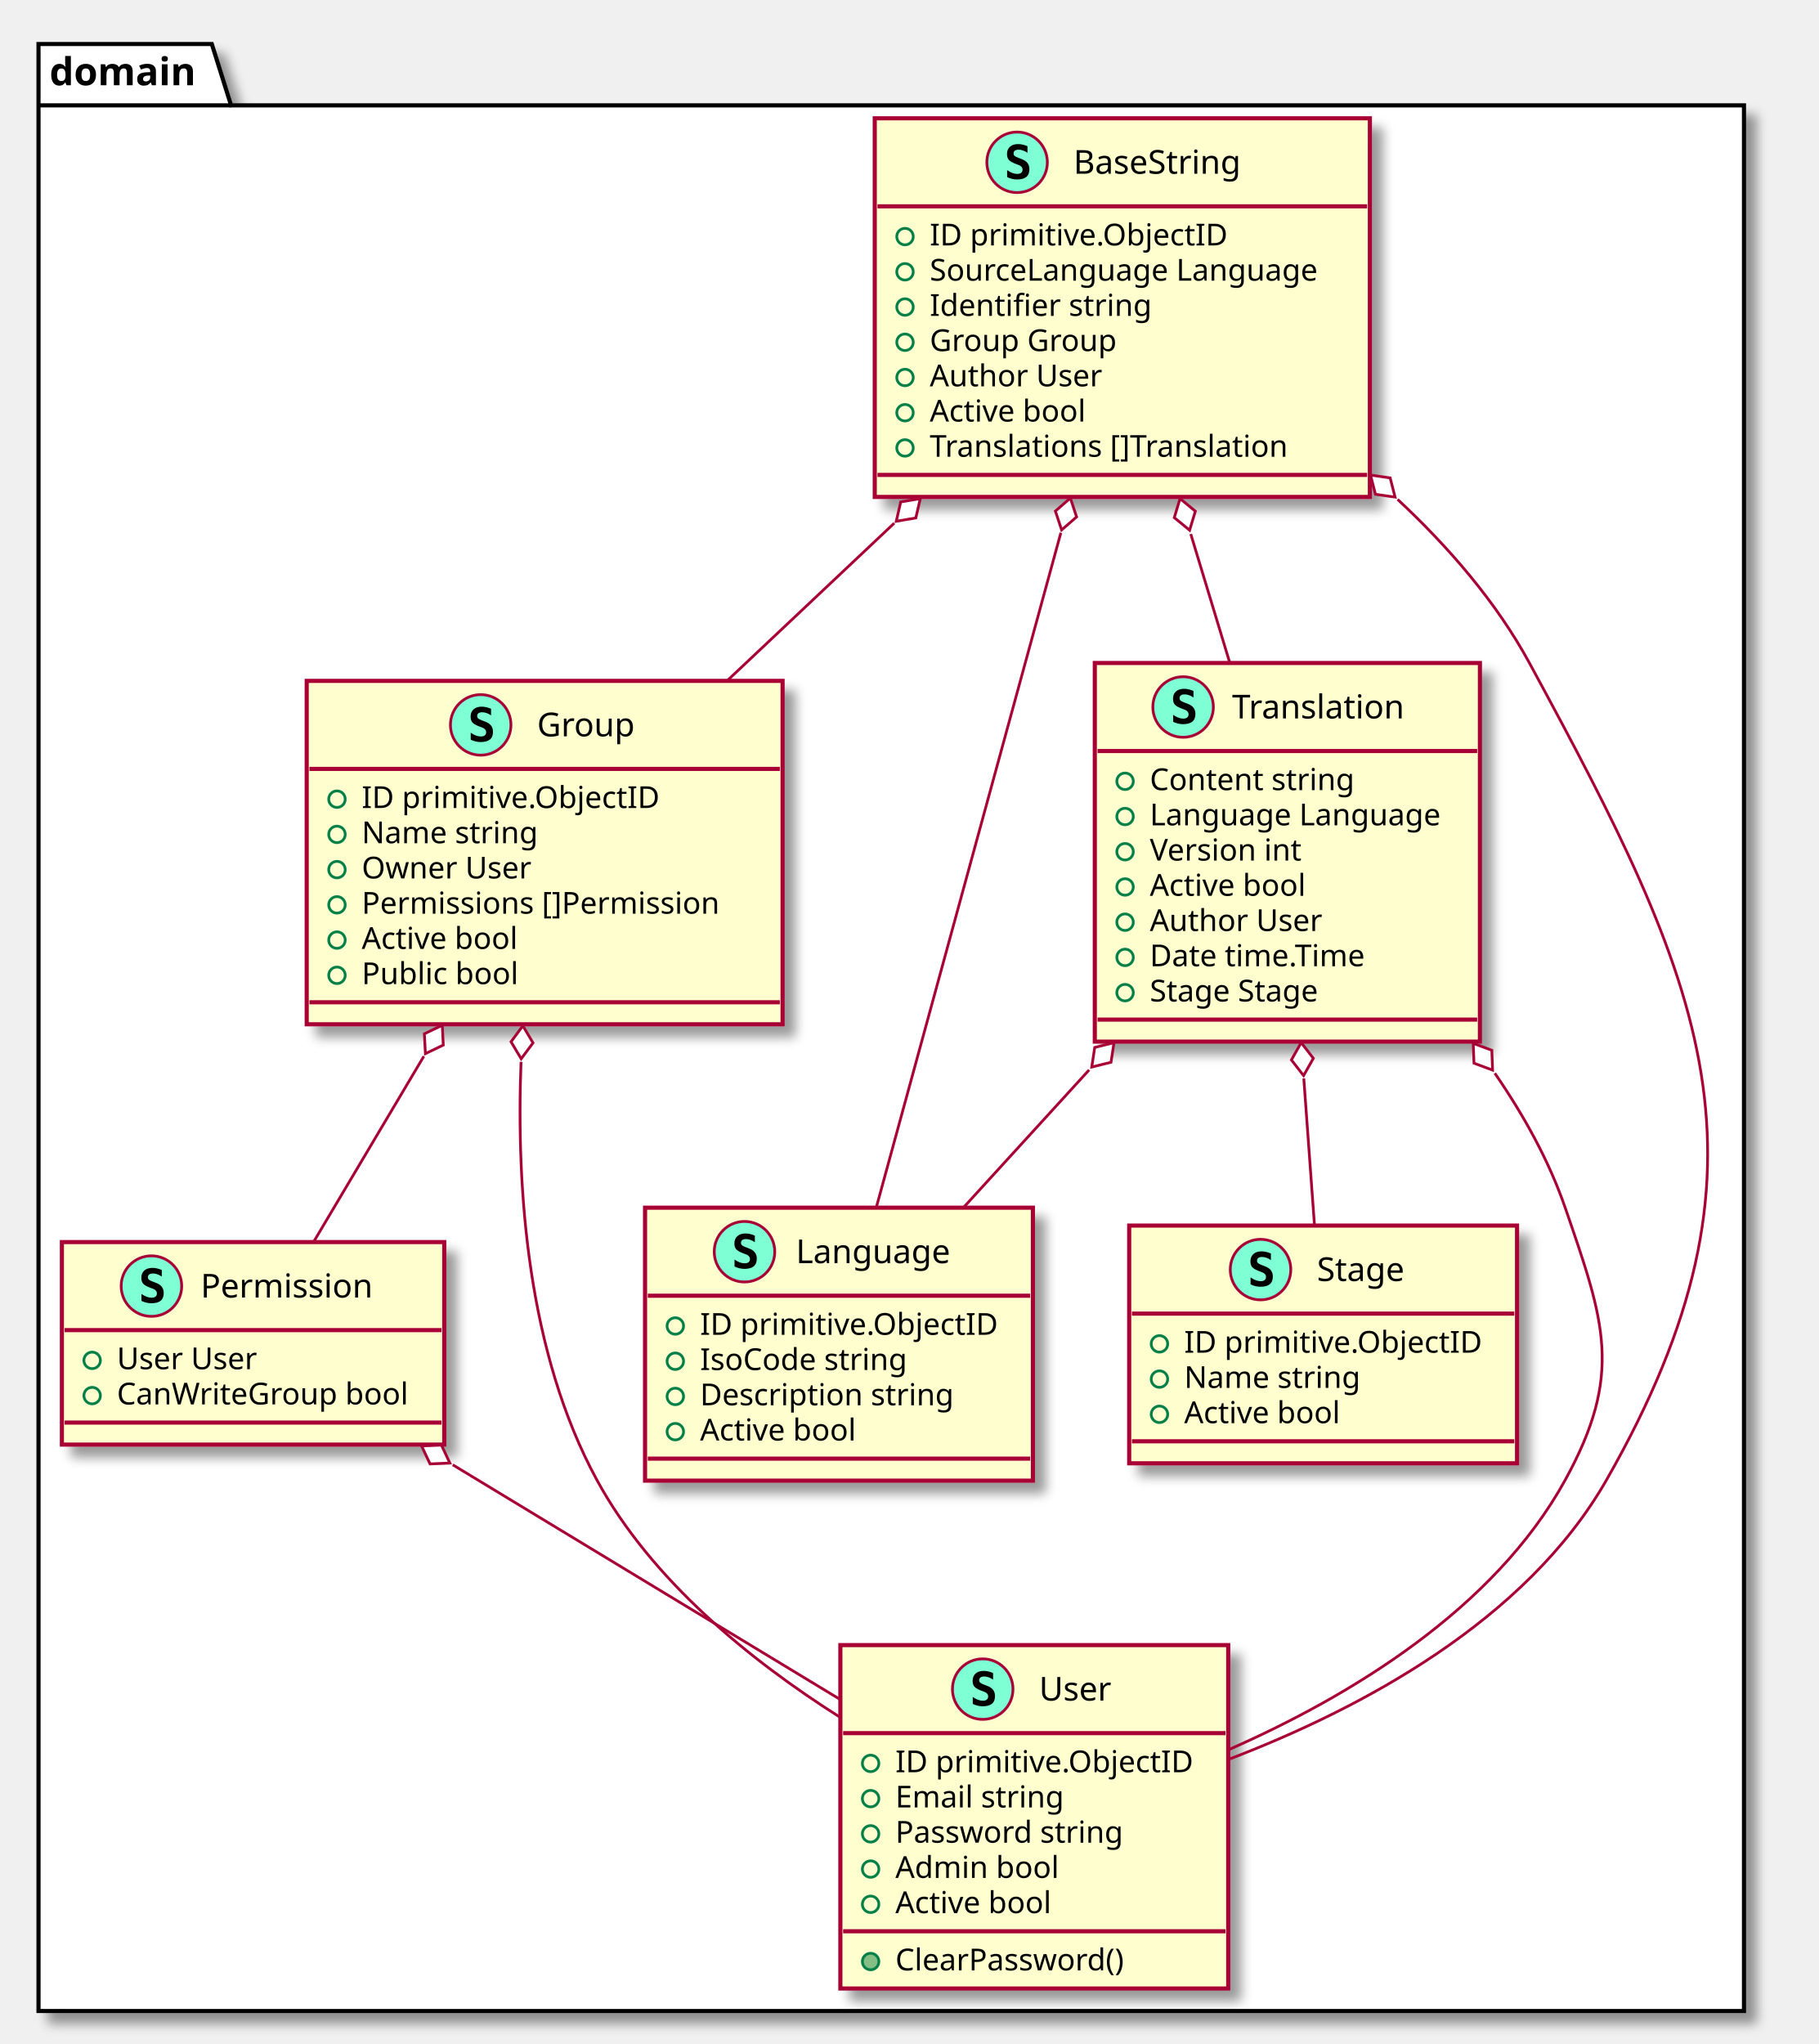
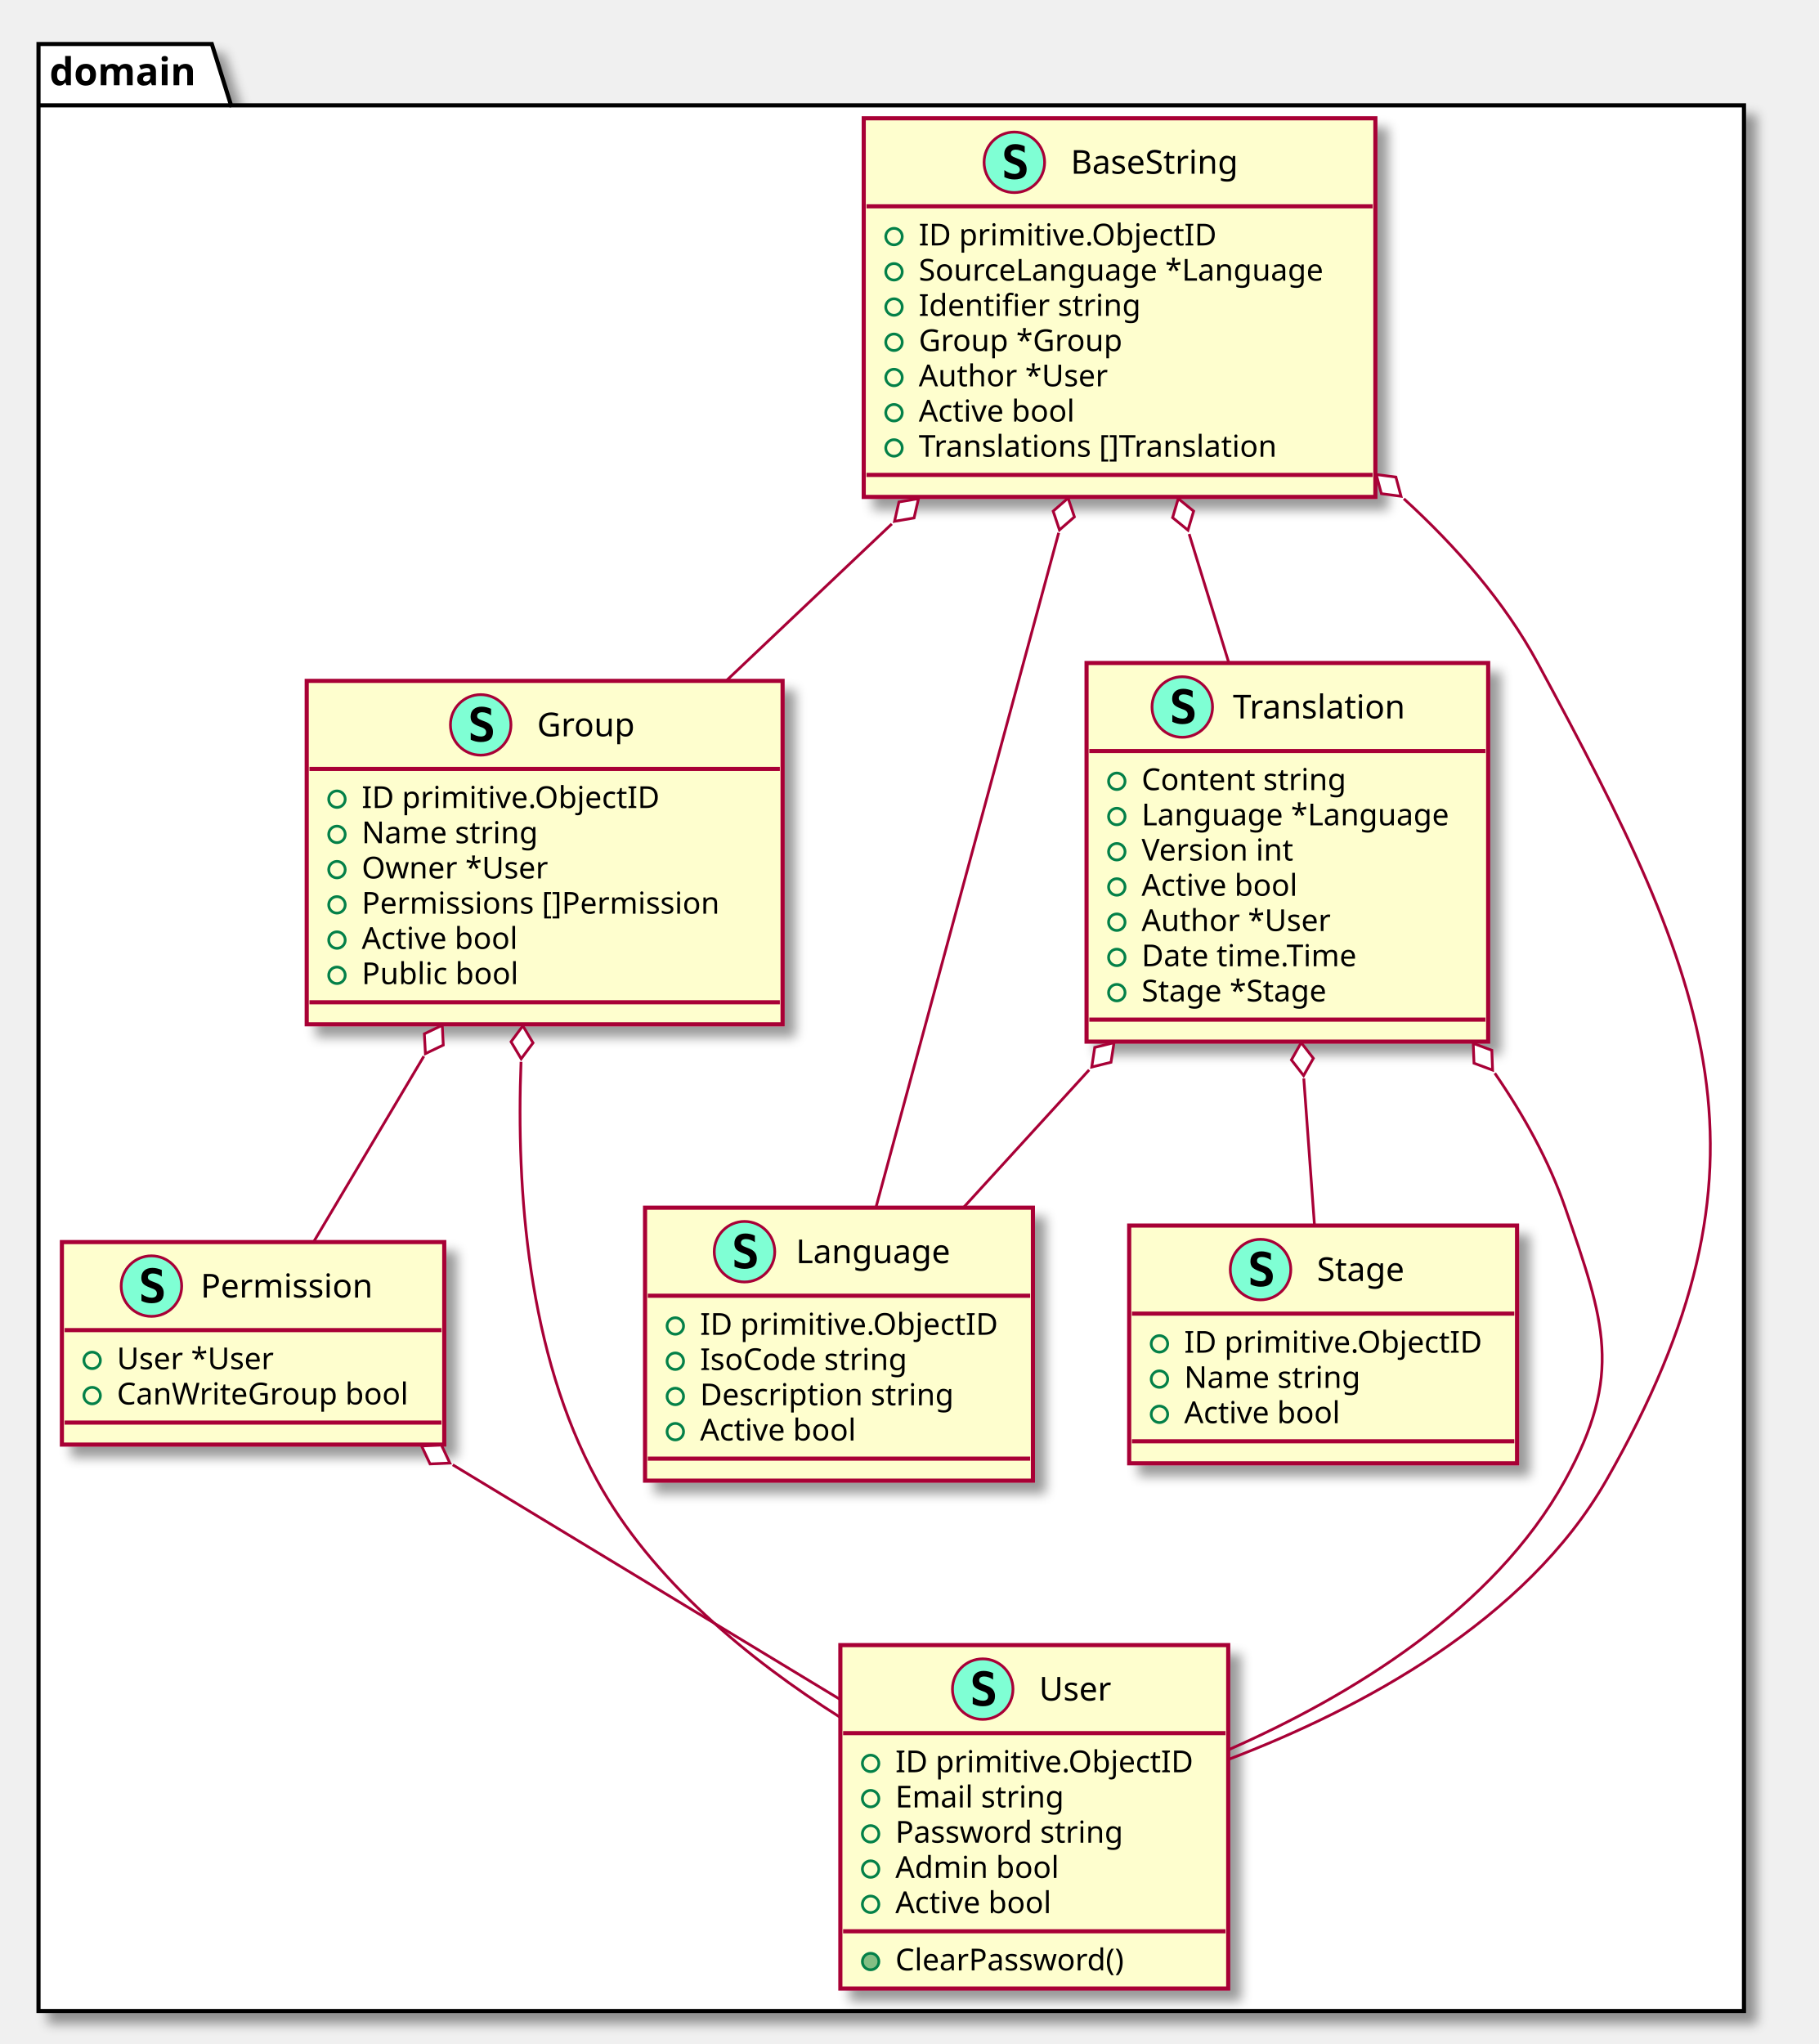
<svg xmlns="http://www.w3.org/2000/svg" contentScriptType="application/ecmascript" contentStyleType="text/css" height="743px" preserveAspectRatio="none" style="width:661px;height:743px;" version="1.1" viewBox="0 0 661 743" width="661px" zoomAndPan="magnify">
  <defs>
-     <filter height="300%" id="fw370p2dt8mfl" width="300%" x="-1" y="-1">
+     <filter height="300%" id="f1997fwvdykuhf" width="300%" x="-1" y="-1">
      <feGaussianBlur result="blurOut" stdDeviation="2.0" />
      <feColorMatrix in="blurOut" result="blurOut2" type="matrix" values="0 0 0 0 0 0 0 0 0 0 0 0 0 0 0 0 0 0 .4 0" />
      <feOffset dx="4.0" dy="4.0" in="blurOut2" result="blurOut3" />
      <feBlend in="SourceGraphic" in2="blurOut3" mode="normal" />
    </filter>
  </defs>
  <g>
-     <polygon fill="#FFFFFF" filter="url(#fw370p2dt8mfl)" points="14,16,77,16,84,38.297,634,38.297,634,731,14,731,14,16" style="stroke: #000000; stroke-width: 1.5;" />
+     <polygon fill="#FFFFFF" filter="url(#f1997fwvdykuhf)" points="14,16,77,16,84,38.297,634,38.297,634,731,14,731,14,16" style="stroke: #000000; stroke-width: 1.5;" />
    <line style="stroke: #000000; stroke-width: 1.5;" x1="14" x2="84" y1="38.297" y2="38.297" />
    <text fill="#000000" font-family="sans-serif" font-size="14" font-weight="bold" lengthAdjust="spacingAndGlyphs" textLength="57" x="18" y="30.995">domain</text>
-     <rect fill="#FEFECE" filter="url(#fw370p2dt8mfl)" height="137.633" id="domain.BaseString" style="stroke: #A80036; stroke-width: 1.5;" width="180" x="318" y="43" />
-     <ellipse cx="369.75" cy="59" fill="#7FFFD4" rx="11" ry="11" style="stroke: #A80036; stroke-width: 1.0;" />
-     <path d="M369.234,59.562 Q367.375,58.859 366.719,58.094 Q366.078,57.312 366.078,56 Q366.078,54.312 367.156,53.344 Q368.234,52.375 370.109,52.375 Q370.969,52.375 371.812,52.578 Q372.672,52.766 373.516,53.156 L373.516,55.547 Q372.734,54.984 371.906,54.703 Q371.094,54.406 370.297,54.406 Q369.422,54.406 368.938,54.766 Q368.469,55.125 368.469,55.781 Q368.469,56.297 368.812,56.641 Q369.156,56.969 370.25,57.375 L371.312,57.781 Q372.797,58.328 373.5,59.234 Q374.219,60.141 374.219,61.516 Q374.219,63.391 373.109,64.312 Q372,65.234 369.75,65.234 Q368.828,65.234 367.906,65.016 Q366.984,64.797 366.125,64.375 L366.125,61.844 Q367.094,62.531 368.016,62.875 Q368.938,63.219 369.828,63.219 Q370.734,63.219 371.234,62.812 Q371.734,62.391 371.734,61.656 Q371.734,61.094 371.391,60.688 Q371.062,60.266 370.438,60.016 L369.234,59.562 Z " />
-     <text fill="#000000" font-family="sans-serif" font-size="12" lengthAdjust="spacingAndGlyphs" textLength="68" x="390.25" y="63.154">BaseString</text>
-     <line style="stroke: #A80036; stroke-width: 1.5;" x1="319" x2="497" y1="75" y2="75" />
-     <ellipse cx="329" cy="86" fill="none" rx="3" ry="3" style="stroke: #038048; stroke-width: 1.0;" />
-     <text fill="#000000" font-family="sans-serif" font-size="11" lengthAdjust="spacingAndGlyphs" textLength="115" x="338" y="89.21">ID primitive.ObjectID</text>
-     <ellipse cx="329" cy="98.805" fill="none" rx="3" ry="3" style="stroke: #038048; stroke-width: 1.0;" />
-     <text fill="#000000" font-family="sans-serif" font-size="11" lengthAdjust="spacingAndGlyphs" textLength="154" x="338" y="102.015">SourceLanguage Language</text>
-     <ellipse cx="329" cy="111.609" fill="none" rx="3" ry="3" style="stroke: #038048; stroke-width: 1.0;" />
-     <text fill="#000000" font-family="sans-serif" font-size="11" lengthAdjust="spacingAndGlyphs" textLength="87" x="338" y="114.82">Identifier string</text>
-     <ellipse cx="329" cy="124.414" fill="none" rx="3" ry="3" style="stroke: #038048; stroke-width: 1.0;" />
-     <text fill="#000000" font-family="sans-serif" font-size="11" lengthAdjust="spacingAndGlyphs" textLength="74" x="338" y="127.624">Group Group</text>
-     <ellipse cx="329" cy="137.219" fill="none" rx="3" ry="3" style="stroke: #038048; stroke-width: 1.0;" />
-     <text fill="#000000" font-family="sans-serif" font-size="11" lengthAdjust="spacingAndGlyphs" textLength="68" x="338" y="140.429">Author User</text>
-     <ellipse cx="329" cy="150.023" fill="none" rx="3" ry="3" style="stroke: #038048; stroke-width: 1.0;" />
-     <text fill="#000000" font-family="sans-serif" font-size="11" lengthAdjust="spacingAndGlyphs" textLength="61" x="338" y="153.234">Active bool</text>
-     <ellipse cx="329" cy="162.828" fill="none" rx="3" ry="3" style="stroke: #038048; stroke-width: 1.0;" />
-     <text fill="#000000" font-family="sans-serif" font-size="11" lengthAdjust="spacingAndGlyphs" textLength="147" x="338" y="166.039">Translations []Translation</text>
-     <line style="stroke: #A80036; stroke-width: 1.5;" x1="319" x2="497" y1="172.633" y2="172.633" />
-     <rect fill="#FEFECE" filter="url(#fw370p2dt8mfl)" height="124.828" id="domain.Group" style="stroke: #A80036; stroke-width: 1.5;" width="173" x="111.5" y="247.5" />
+     <rect fill="#FEFECE" filter="url(#f1997fwvdykuhf)" height="137.633" id="domain.BaseString" style="stroke: #A80036; stroke-width: 1.5;" width="186" x="314" y="43" />
+     <ellipse cx="368.75" cy="59" fill="#7FFFD4" rx="11" ry="11" style="stroke: #A80036; stroke-width: 1.0;" />
+     <path d="M368.234,59.562 Q366.375,58.859 365.719,58.094 Q365.078,57.312 365.078,56 Q365.078,54.312 366.156,53.344 Q367.234,52.375 369.109,52.375 Q369.969,52.375 370.812,52.578 Q371.672,52.766 372.516,53.156 L372.516,55.547 Q371.734,54.984 370.906,54.703 Q370.094,54.406 369.297,54.406 Q368.422,54.406 367.938,54.766 Q367.469,55.125 367.469,55.781 Q367.469,56.297 367.812,56.641 Q368.156,56.969 369.25,57.375 L370.312,57.781 Q371.797,58.328 372.5,59.234 Q373.219,60.141 373.219,61.516 Q373.219,63.391 372.109,64.312 Q371,65.234 368.75,65.234 Q367.828,65.234 366.906,65.016 Q365.984,64.797 365.125,64.375 L365.125,61.844 Q366.094,62.531 367.016,62.875 Q367.938,63.219 368.828,63.219 Q369.734,63.219 370.234,62.812 Q370.734,62.391 370.734,61.656 Q370.734,61.094 370.391,60.688 Q370.062,60.266 369.438,60.016 L368.234,59.562 Z " />
+     <text fill="#000000" font-family="sans-serif" font-size="12" lengthAdjust="spacingAndGlyphs" textLength="68" x="389.25" y="63.154">BaseString</text>
+     <line style="stroke: #A80036; stroke-width: 1.5;" x1="315" x2="499" y1="75" y2="75" />
+     <ellipse cx="325" cy="86" fill="none" rx="3" ry="3" style="stroke: #038048; stroke-width: 1.0;" />
+     <text fill="#000000" font-family="sans-serif" font-size="11" lengthAdjust="spacingAndGlyphs" textLength="115" x="334" y="89.21">ID primitive.ObjectID</text>
+     <ellipse cx="325" cy="98.805" fill="none" rx="3" ry="3" style="stroke: #038048; stroke-width: 1.0;" />
+     <text fill="#000000" font-family="sans-serif" font-size="11" lengthAdjust="spacingAndGlyphs" textLength="160" x="334" y="102.015">SourceLanguage *Language</text>
+     <ellipse cx="325" cy="111.609" fill="none" rx="3" ry="3" style="stroke: #038048; stroke-width: 1.0;" />
+     <text fill="#000000" font-family="sans-serif" font-size="11" lengthAdjust="spacingAndGlyphs" textLength="87" x="334" y="114.82">Identifier string</text>
+     <ellipse cx="325" cy="124.414" fill="none" rx="3" ry="3" style="stroke: #038048; stroke-width: 1.0;" />
+     <text fill="#000000" font-family="sans-serif" font-size="11" lengthAdjust="spacingAndGlyphs" textLength="80" x="334" y="127.624">Group *Group</text>
+     <ellipse cx="325" cy="137.219" fill="none" rx="3" ry="3" style="stroke: #038048; stroke-width: 1.0;" />
+     <text fill="#000000" font-family="sans-serif" font-size="11" lengthAdjust="spacingAndGlyphs" textLength="74" x="334" y="140.429">Author *User</text>
+     <ellipse cx="325" cy="150.023" fill="none" rx="3" ry="3" style="stroke: #038048; stroke-width: 1.0;" />
+     <text fill="#000000" font-family="sans-serif" font-size="11" lengthAdjust="spacingAndGlyphs" textLength="61" x="334" y="153.234">Active bool</text>
+     <ellipse cx="325" cy="162.828" fill="none" rx="3" ry="3" style="stroke: #038048; stroke-width: 1.0;" />
+     <text fill="#000000" font-family="sans-serif" font-size="11" lengthAdjust="spacingAndGlyphs" textLength="147" x="334" y="166.039">Translations []Translation</text>
+     <line style="stroke: #A80036; stroke-width: 1.5;" x1="315" x2="499" y1="172.633" y2="172.633" />
+     <rect fill="#FEFECE" filter="url(#f1997fwvdykuhf)" height="124.828" id="domain.Group" style="stroke: #A80036; stroke-width: 1.5;" width="173" x="111.5" y="247.5" />
    <ellipse cx="174.75" cy="263.5" fill="#7FFFD4" rx="11" ry="11" style="stroke: #A80036; stroke-width: 1.0;" />
    <path d="M174.234,264.062 Q172.375,263.359 171.719,262.594 Q171.078,261.812 171.078,260.5 Q171.078,258.812 172.156,257.844 Q173.234,256.875 175.109,256.875 Q175.969,256.875 176.812,257.078 Q177.672,257.266 178.516,257.656 L178.516,260.047 Q177.734,259.484 176.906,259.203 Q176.094,258.906 175.297,258.906 Q174.422,258.906 173.938,259.266 Q173.469,259.625 173.469,260.281 Q173.469,260.797 173.812,261.141 Q174.156,261.469 175.25,261.875 L176.312,262.281 Q177.797,262.828 178.5,263.734 Q179.219,264.641 179.219,266.016 Q179.219,267.891 178.109,268.812 Q177,269.734 174.75,269.734 Q173.828,269.734 172.906,269.516 Q171.984,269.297 171.125,268.875 L171.125,266.344 Q172.094,267.031 173.016,267.375 Q173.938,267.719 174.828,267.719 Q175.734,267.719 176.234,267.312 Q176.734,266.891 176.734,266.156 Q176.734,265.594 176.391,265.188 Q176.062,264.766 175.438,264.516 L174.234,264.062 Z " />
    <text fill="#000000" font-family="sans-serif" font-size="12" lengthAdjust="spacingAndGlyphs" textLength="38" x="195.25" y="267.654">Group</text>
    <line style="stroke: #A80036; stroke-width: 1.5;" x1="112.5" x2="283.5" y1="279.5" y2="279.5" />
    <ellipse cx="122.5" cy="290.5" fill="none" rx="3" ry="3" style="stroke: #038048; stroke-width: 1.0;" />
    <text fill="#000000" font-family="sans-serif" font-size="11" lengthAdjust="spacingAndGlyphs" textLength="115" x="131.5" y="293.71">ID primitive.ObjectID</text>
    <ellipse cx="122.5" cy="303.305" fill="none" rx="3" ry="3" style="stroke: #038048; stroke-width: 1.0;" />
    <text fill="#000000" font-family="sans-serif" font-size="11" lengthAdjust="spacingAndGlyphs" textLength="70" x="131.5" y="306.515">Name string</text>
    <ellipse cx="122.5" cy="316.109" fill="none" rx="3" ry="3" style="stroke: #038048; stroke-width: 1.0;" />
-     <text fill="#000000" font-family="sans-serif" font-size="11" lengthAdjust="spacingAndGlyphs" textLength="68" x="131.5" y="319.32">Owner User</text>
+     <text fill="#000000" font-family="sans-serif" font-size="11" lengthAdjust="spacingAndGlyphs" textLength="74" x="131.5" y="319.32">Owner *User</text>
    <ellipse cx="122.5" cy="328.914" fill="none" rx="3" ry="3" style="stroke: #038048; stroke-width: 1.0;" />
    <text fill="#000000" font-family="sans-serif" font-size="11" lengthAdjust="spacingAndGlyphs" textLength="147" x="131.5" y="332.125">Permissions []Permission</text>
    <ellipse cx="122.5" cy="341.719" fill="none" rx="3" ry="3" style="stroke: #038048; stroke-width: 1.0;" />
    <text fill="#000000" font-family="sans-serif" font-size="11" lengthAdjust="spacingAndGlyphs" textLength="61" x="131.5" y="344.929">Active bool</text>
    <ellipse cx="122.5" cy="354.523" fill="none" rx="3" ry="3" style="stroke: #038048; stroke-width: 1.0;" />
    <text fill="#000000" font-family="sans-serif" font-size="11" lengthAdjust="spacingAndGlyphs" textLength="61" x="131.5" y="357.734">Public bool</text>
    <line style="stroke: #A80036; stroke-width: 1.5;" x1="112.5" x2="283.5" y1="364.328" y2="364.328" />
-     <rect fill="#FEFECE" filter="url(#fw370p2dt8mfl)" height="99.219" id="domain.Language" style="stroke: #A80036; stroke-width: 1.5;" width="141" x="234.5" y="439" />
+     <rect fill="#FEFECE" filter="url(#f1997fwvdykuhf)" height="99.219" id="domain.Language" style="stroke: #A80036; stroke-width: 1.5;" width="141" x="234.5" y="439" />
    <ellipse cx="270.65" cy="455" fill="#7FFFD4" rx="11" ry="11" style="stroke: #A80036; stroke-width: 1.0;" />
    <path d="M270.134,455.562 Q268.275,454.859 267.619,454.094 Q266.978,453.312 266.978,452 Q266.978,450.312 268.056,449.344 Q269.134,448.375 271.009,448.375 Q271.869,448.375 272.712,448.578 Q273.572,448.766 274.416,449.156 L274.416,451.547 Q273.634,450.984 272.806,450.703 Q271.994,450.406 271.197,450.406 Q270.322,450.406 269.837,450.766 Q269.369,451.125 269.369,451.781 Q269.369,452.297 269.712,452.641 Q270.056,452.969 271.15,453.375 L272.212,453.781 Q273.697,454.328 274.4,455.234 Q275.119,456.141 275.119,457.516 Q275.119,459.391 274.009,460.312 Q272.9,461.234 270.65,461.234 Q269.728,461.234 268.806,461.016 Q267.884,460.797 267.025,460.375 L267.025,457.844 Q267.994,458.531 268.916,458.875 Q269.837,459.219 270.728,459.219 Q271.634,459.219 272.134,458.812 Q272.634,458.391 272.634,457.656 Q272.634,457.094 272.291,456.688 Q271.962,456.266 271.337,456.016 L270.134,455.562 Z " />
    <text fill="#000000" font-family="sans-serif" font-size="12" lengthAdjust="spacingAndGlyphs" textLength="62" x="289.35" y="459.154">Language</text>
    <line style="stroke: #A80036; stroke-width: 1.5;" x1="235.5" x2="374.5" y1="471" y2="471" />
    <ellipse cx="245.5" cy="482" fill="none" rx="3" ry="3" style="stroke: #038048; stroke-width: 1.0;" />
    <text fill="#000000" font-family="sans-serif" font-size="11" lengthAdjust="spacingAndGlyphs" textLength="115" x="254.5" y="485.21">ID primitive.ObjectID</text>
    <ellipse cx="245.5" cy="494.805" fill="none" rx="3" ry="3" style="stroke: #038048; stroke-width: 1.0;" />
    <text fill="#000000" font-family="sans-serif" font-size="11" lengthAdjust="spacingAndGlyphs" textLength="83" x="254.5" y="498.015">IsoCode string</text>
    <ellipse cx="245.5" cy="507.609" fill="none" rx="3" ry="3" style="stroke: #038048; stroke-width: 1.0;" />
    <text fill="#000000" font-family="sans-serif" font-size="11" lengthAdjust="spacingAndGlyphs" textLength="101" x="254.5" y="510.82">Description string</text>
    <ellipse cx="245.5" cy="520.414" fill="none" rx="3" ry="3" style="stroke: #038048; stroke-width: 1.0;" />
    <text fill="#000000" font-family="sans-serif" font-size="11" lengthAdjust="spacingAndGlyphs" textLength="61" x="254.5" y="523.625">Active bool</text>
    <line style="stroke: #A80036; stroke-width: 1.5;" x1="235.5" x2="374.5" y1="530.219" y2="530.219" />
-     <rect fill="#FEFECE" filter="url(#fw370p2dt8mfl)" height="73.609" id="domain.Permission" style="stroke: #A80036; stroke-width: 1.5;" width="139" x="22.5" y="451.5" />
+     <rect fill="#FEFECE" filter="url(#f1997fwvdykuhf)" height="73.609" id="domain.Permission" style="stroke: #A80036; stroke-width: 1.5;" width="139" x="22.5" y="451.5" />
    <ellipse cx="55.05" cy="467.5" fill="#7FFFD4" rx="11" ry="11" style="stroke: #A80036; stroke-width: 1.0;" />
    <path d="M54.534,468.062 Q52.675,467.359 52.019,466.594 Q51.378,465.812 51.378,464.5 Q51.378,462.812 52.456,461.844 Q53.534,460.875 55.409,460.875 Q56.269,460.875 57.112,461.078 Q57.972,461.266 58.816,461.656 L58.816,464.047 Q58.034,463.484 57.206,463.203 Q56.394,462.906 55.597,462.906 Q54.722,462.906 54.237,463.266 Q53.769,463.625 53.769,464.281 Q53.769,464.797 54.112,465.141 Q54.456,465.469 55.55,465.875 L56.612,466.281 Q58.097,466.828 58.8,467.734 Q59.519,468.641 59.519,470.016 Q59.519,471.891 58.409,472.812 Q57.3,473.734 55.05,473.734 Q54.128,473.734 53.206,473.516 Q52.284,473.297 51.425,472.875 L51.425,470.344 Q52.394,471.031 53.316,471.375 Q54.237,471.719 55.128,471.719 Q56.034,471.719 56.534,471.312 Q57.034,470.891 57.034,470.156 Q57.034,469.594 56.691,469.188 Q56.362,468.766 55.737,468.516 L54.534,468.062 Z " />
    <text fill="#000000" font-family="sans-serif" font-size="12" lengthAdjust="spacingAndGlyphs" textLength="68" x="72.95" y="471.654">Permission</text>
    <line style="stroke: #A80036; stroke-width: 1.5;" x1="23.5" x2="160.5" y1="483.5" y2="483.5" />
    <ellipse cx="33.5" cy="494.5" fill="none" rx="3" ry="3" style="stroke: #038048; stroke-width: 1.0;" />
-     <text fill="#000000" font-family="sans-serif" font-size="11" lengthAdjust="spacingAndGlyphs" textLength="58" x="42.5" y="497.71">User User</text>
+     <text fill="#000000" font-family="sans-serif" font-size="11" lengthAdjust="spacingAndGlyphs" textLength="64" x="42.5" y="497.71">User *User</text>
    <ellipse cx="33.5" cy="507.305" fill="none" rx="3" ry="3" style="stroke: #038048; stroke-width: 1.0;" />
    <text fill="#000000" font-family="sans-serif" font-size="11" lengthAdjust="spacingAndGlyphs" textLength="113" x="42.5" y="510.515">CanWriteGroup bool</text>
    <line style="stroke: #A80036; stroke-width: 1.5;" x1="23.5" x2="160.5" y1="517.109" y2="517.109" />
-     <rect fill="#FEFECE" filter="url(#fw370p2dt8mfl)" height="86.414" id="domain.Stage" style="stroke: #A80036; stroke-width: 1.5;" width="141" x="410.5" y="445.5" />
+     <rect fill="#FEFECE" filter="url(#f1997fwvdykuhf)" height="86.414" id="domain.Stage" style="stroke: #A80036; stroke-width: 1.5;" width="141" x="410.5" y="445.5" />
    <ellipse cx="458.25" cy="461.5" fill="#7FFFD4" rx="11" ry="11" style="stroke: #A80036; stroke-width: 1.0;" />
    <path d="M457.734,462.062 Q455.875,461.359 455.219,460.594 Q454.578,459.812 454.578,458.5 Q454.578,456.812 455.656,455.844 Q456.734,454.875 458.609,454.875 Q459.469,454.875 460.312,455.078 Q461.172,455.266 462.016,455.656 L462.016,458.047 Q461.234,457.484 460.406,457.203 Q459.594,456.906 458.797,456.906 Q457.922,456.906 457.438,457.266 Q456.969,457.625 456.969,458.281 Q456.969,458.797 457.312,459.141 Q457.656,459.469 458.75,459.875 L459.812,460.281 Q461.297,460.828 462,461.734 Q462.719,462.641 462.719,464.016 Q462.719,465.891 461.609,466.812 Q460.5,467.734 458.25,467.734 Q457.328,467.734 456.406,467.516 Q455.484,467.297 454.625,466.875 L454.625,464.344 Q455.594,465.031 456.516,465.375 Q457.438,465.719 458.328,465.719 Q459.234,465.719 459.734,465.312 Q460.234,464.891 460.234,464.156 Q460.234,463.594 459.891,463.188 Q459.562,462.766 458.938,462.516 L457.734,462.062 Z " />
    <text fill="#000000" font-family="sans-serif" font-size="12" lengthAdjust="spacingAndGlyphs" textLength="37" x="478.75" y="465.654">Stage</text>
    <line style="stroke: #A80036; stroke-width: 1.5;" x1="411.5" x2="550.5" y1="477.5" y2="477.5" />
    <ellipse cx="421.5" cy="488.5" fill="none" rx="3" ry="3" style="stroke: #038048; stroke-width: 1.0;" />
    <text fill="#000000" font-family="sans-serif" font-size="11" lengthAdjust="spacingAndGlyphs" textLength="115" x="430.5" y="491.71">ID primitive.ObjectID</text>
    <ellipse cx="421.5" cy="501.305" fill="none" rx="3" ry="3" style="stroke: #038048; stroke-width: 1.0;" />
    <text fill="#000000" font-family="sans-serif" font-size="11" lengthAdjust="spacingAndGlyphs" textLength="70" x="430.5" y="504.515">Name string</text>
    <ellipse cx="421.5" cy="514.109" fill="none" rx="3" ry="3" style="stroke: #038048; stroke-width: 1.0;" />
    <text fill="#000000" font-family="sans-serif" font-size="11" lengthAdjust="spacingAndGlyphs" textLength="61" x="430.5" y="517.32">Active bool</text>
    <line style="stroke: #A80036; stroke-width: 1.5;" x1="411.5" x2="550.5" y1="523.914" y2="523.914" />
-     <rect fill="#FEFECE" filter="url(#fw370p2dt8mfl)" height="137.633" id="domain.Translation" style="stroke: #A80036; stroke-width: 1.5;" width="140" x="398" y="241" />
-     <ellipse cx="430.1" cy="257" fill="#7FFFD4" rx="11" ry="11" style="stroke: #A80036; stroke-width: 1.0;" />
-     <path d="M429.584,257.562 Q427.725,256.859 427.069,256.094 Q426.428,255.312 426.428,254 Q426.428,252.312 427.506,251.344 Q428.584,250.375 430.459,250.375 Q431.319,250.375 432.163,250.578 Q433.022,250.766 433.866,251.156 L433.866,253.547 Q433.084,252.984 432.256,252.703 Q431.444,252.406 430.647,252.406 Q429.772,252.406 429.288,252.766 Q428.819,253.125 428.819,253.781 Q428.819,254.297 429.163,254.641 Q429.506,254.969 430.6,255.375 L431.663,255.781 Q433.147,256.328 433.85,257.234 Q434.569,258.141 434.569,259.516 Q434.569,261.391 433.459,262.312 Q432.35,263.234 430.1,263.234 Q429.178,263.234 428.256,263.016 Q427.334,262.797 426.475,262.375 L426.475,259.844 Q427.444,260.531 428.366,260.875 Q429.288,261.219 430.178,261.219 Q431.084,261.219 431.584,260.812 Q432.084,260.391 432.084,259.656 Q432.084,259.094 431.741,258.688 Q431.413,258.266 430.788,258.016 L429.584,257.562 Z " />
-     <text fill="#000000" font-family="sans-serif" font-size="12" lengthAdjust="spacingAndGlyphs" textLength="70" x="447.9" y="261.154">Translation</text>
-     <line style="stroke: #A80036; stroke-width: 1.5;" x1="399" x2="537" y1="273" y2="273" />
-     <ellipse cx="409" cy="284" fill="none" rx="3" ry="3" style="stroke: #038048; stroke-width: 1.0;" />
-     <text fill="#000000" font-family="sans-serif" font-size="11" lengthAdjust="spacingAndGlyphs" textLength="81" x="418" y="287.21">Content string</text>
-     <ellipse cx="409" cy="296.805" fill="none" rx="3" ry="3" style="stroke: #038048; stroke-width: 1.0;" />
-     <text fill="#000000" font-family="sans-serif" font-size="11" lengthAdjust="spacingAndGlyphs" textLength="114" x="418" y="300.015">Language Language</text>
-     <ellipse cx="409" cy="309.609" fill="none" rx="3" ry="3" style="stroke: #038048; stroke-width: 1.0;" />
-     <text fill="#000000" font-family="sans-serif" font-size="11" lengthAdjust="spacingAndGlyphs" textLength="61" x="418" y="312.82">Version int</text>
-     <ellipse cx="409" cy="322.414" fill="none" rx="3" ry="3" style="stroke: #038048; stroke-width: 1.0;" />
-     <text fill="#000000" font-family="sans-serif" font-size="11" lengthAdjust="spacingAndGlyphs" textLength="61" x="418" y="325.625">Active bool</text>
-     <ellipse cx="409" cy="335.219" fill="none" rx="3" ry="3" style="stroke: #038048; stroke-width: 1.0;" />
-     <text fill="#000000" font-family="sans-serif" font-size="11" lengthAdjust="spacingAndGlyphs" textLength="68" x="418" y="338.429">Author User</text>
-     <ellipse cx="409" cy="348.023" fill="none" rx="3" ry="3" style="stroke: #038048; stroke-width: 1.0;" />
-     <text fill="#000000" font-family="sans-serif" font-size="11" lengthAdjust="spacingAndGlyphs" textLength="87" x="418" y="351.234">Date time.Time</text>
-     <ellipse cx="409" cy="360.828" fill="none" rx="3" ry="3" style="stroke: #038048; stroke-width: 1.0;" />
-     <text fill="#000000" font-family="sans-serif" font-size="11" lengthAdjust="spacingAndGlyphs" textLength="70" x="418" y="364.039">Stage Stage</text>
-     <line style="stroke: #A80036; stroke-width: 1.5;" x1="399" x2="537" y1="370.633" y2="370.633" />
-     <rect fill="#FEFECE" filter="url(#fw370p2dt8mfl)" height="124.828" id="domain.User" style="stroke: #A80036; stroke-width: 1.5;" width="141" x="305.5" y="598" />
+     <rect fill="#FEFECE" filter="url(#f1997fwvdykuhf)" height="137.633" id="domain.Translation" style="stroke: #A80036; stroke-width: 1.5;" width="146" x="395" y="241" />
+     <ellipse cx="429.8" cy="257" fill="#7FFFD4" rx="11" ry="11" style="stroke: #A80036; stroke-width: 1.0;" />
+     <path d="M429.284,257.562 Q427.425,256.859 426.769,256.094 Q426.128,255.312 426.128,254 Q426.128,252.312 427.206,251.344 Q428.284,250.375 430.159,250.375 Q431.019,250.375 431.863,250.578 Q432.722,250.766 433.566,251.156 L433.566,253.547 Q432.784,252.984 431.956,252.703 Q431.144,252.406 430.347,252.406 Q429.472,252.406 428.988,252.766 Q428.519,253.125 428.519,253.781 Q428.519,254.297 428.863,254.641 Q429.206,254.969 430.3,255.375 L431.363,255.781 Q432.847,256.328 433.55,257.234 Q434.269,258.141 434.269,259.516 Q434.269,261.391 433.159,262.312 Q432.05,263.234 429.8,263.234 Q428.878,263.234 427.956,263.016 Q427.034,262.797 426.175,262.375 L426.175,259.844 Q427.144,260.531 428.066,260.875 Q428.988,261.219 429.878,261.219 Q430.784,261.219 431.284,260.812 Q431.784,260.391 431.784,259.656 Q431.784,259.094 431.441,258.688 Q431.113,258.266 430.488,258.016 L429.284,257.562 Z " />
+     <text fill="#000000" font-family="sans-serif" font-size="12" lengthAdjust="spacingAndGlyphs" textLength="70" x="448.2" y="261.154">Translation</text>
+     <line style="stroke: #A80036; stroke-width: 1.5;" x1="396" x2="540" y1="273" y2="273" />
+     <ellipse cx="406" cy="284" fill="none" rx="3" ry="3" style="stroke: #038048; stroke-width: 1.0;" />
+     <text fill="#000000" font-family="sans-serif" font-size="11" lengthAdjust="spacingAndGlyphs" textLength="81" x="415" y="287.21">Content string</text>
+     <ellipse cx="406" cy="296.805" fill="none" rx="3" ry="3" style="stroke: #038048; stroke-width: 1.0;" />
+     <text fill="#000000" font-family="sans-serif" font-size="11" lengthAdjust="spacingAndGlyphs" textLength="120" x="415" y="300.015">Language *Language</text>
+     <ellipse cx="406" cy="309.609" fill="none" rx="3" ry="3" style="stroke: #038048; stroke-width: 1.0;" />
+     <text fill="#000000" font-family="sans-serif" font-size="11" lengthAdjust="spacingAndGlyphs" textLength="61" x="415" y="312.82">Version int</text>
+     <ellipse cx="406" cy="322.414" fill="none" rx="3" ry="3" style="stroke: #038048; stroke-width: 1.0;" />
+     <text fill="#000000" font-family="sans-serif" font-size="11" lengthAdjust="spacingAndGlyphs" textLength="61" x="415" y="325.625">Active bool</text>
+     <ellipse cx="406" cy="335.219" fill="none" rx="3" ry="3" style="stroke: #038048; stroke-width: 1.0;" />
+     <text fill="#000000" font-family="sans-serif" font-size="11" lengthAdjust="spacingAndGlyphs" textLength="74" x="415" y="338.429">Author *User</text>
+     <ellipse cx="406" cy="348.023" fill="none" rx="3" ry="3" style="stroke: #038048; stroke-width: 1.0;" />
+     <text fill="#000000" font-family="sans-serif" font-size="11" lengthAdjust="spacingAndGlyphs" textLength="87" x="415" y="351.234">Date time.Time</text>
+     <ellipse cx="406" cy="360.828" fill="none" rx="3" ry="3" style="stroke: #038048; stroke-width: 1.0;" />
+     <text fill="#000000" font-family="sans-serif" font-size="11" lengthAdjust="spacingAndGlyphs" textLength="76" x="415" y="364.039">Stage *Stage</text>
+     <line style="stroke: #A80036; stroke-width: 1.5;" x1="396" x2="540" y1="370.633" y2="370.633" />
+     <rect fill="#FEFECE" filter="url(#f1997fwvdykuhf)" height="124.828" id="domain.User" style="stroke: #A80036; stroke-width: 1.5;" width="141" x="305.5" y="598" />
    <ellipse cx="357.25" cy="614" fill="#7FFFD4" rx="11" ry="11" style="stroke: #A80036; stroke-width: 1.0;" />
    <path d="M356.734,614.562 Q354.875,613.859 354.219,613.094 Q353.578,612.312 353.578,611 Q353.578,609.312 354.656,608.344 Q355.734,607.375 357.609,607.375 Q358.469,607.375 359.312,607.578 Q360.172,607.766 361.016,608.156 L361.016,610.547 Q360.234,609.984 359.406,609.703 Q358.594,609.406 357.797,609.406 Q356.922,609.406 356.438,609.766 Q355.969,610.125 355.969,610.781 Q355.969,611.297 356.312,611.641 Q356.656,611.969 357.75,612.375 L358.812,612.781 Q360.297,613.328 361,614.234 Q361.719,615.141 361.719,616.516 Q361.719,618.391 360.609,619.312 Q359.5,620.234 357.25,620.234 Q356.328,620.234 355.406,620.016 Q354.484,619.797 353.625,619.375 L353.625,616.844 Q354.594,617.531 355.516,617.875 Q356.438,618.219 357.328,618.219 Q358.234,618.219 358.734,617.812 Q359.234,617.391 359.234,616.656 Q359.234,616.094 358.891,615.688 Q358.562,615.266 357.938,615.016 L356.734,614.562 Z " />
    <text fill="#000000" font-family="sans-serif" font-size="12" lengthAdjust="spacingAndGlyphs" textLength="29" x="377.75" y="618.154">User</text>
    <line style="stroke: #A80036; stroke-width: 1.5;" x1="306.5" x2="445.5" y1="630" y2="630" />
    <ellipse cx="316.5" cy="641" fill="none" rx="3" ry="3" style="stroke: #038048; stroke-width: 1.0;" />
    <text fill="#000000" font-family="sans-serif" font-size="11" lengthAdjust="spacingAndGlyphs" textLength="115" x="325.5" y="644.21">ID primitive.ObjectID</text>
    <ellipse cx="316.5" cy="653.805" fill="none" rx="3" ry="3" style="stroke: #038048; stroke-width: 1.0;" />
    <text fill="#000000" font-family="sans-serif" font-size="11" lengthAdjust="spacingAndGlyphs" textLength="68" x="325.5" y="657.015">Email string</text>
    <ellipse cx="316.5" cy="666.609" fill="none" rx="3" ry="3" style="stroke: #038048; stroke-width: 1.0;" />
    <text fill="#000000" font-family="sans-serif" font-size="11" lengthAdjust="spacingAndGlyphs" textLength="93" x="325.5" y="669.82">Password string</text>
    <ellipse cx="316.5" cy="679.414" fill="none" rx="3" ry="3" style="stroke: #038048; stroke-width: 1.0;" />
    <text fill="#000000" font-family="sans-serif" font-size="11" lengthAdjust="spacingAndGlyphs" textLength="63" x="325.5" y="682.625">Admin bool</text>
    <ellipse cx="316.5" cy="692.219" fill="none" rx="3" ry="3" style="stroke: #038048; stroke-width: 1.0;" />
    <text fill="#000000" font-family="sans-serif" font-size="11" lengthAdjust="spacingAndGlyphs" textLength="61" x="325.5" y="695.429">Active bool</text>
    <line style="stroke: #A80036; stroke-width: 1.5;" x1="306.5" x2="445.5" y1="702.023" y2="702.023" />
    <ellipse cx="316.5" cy="713.023" fill="#84BE84" rx="3" ry="3" style="stroke: #038048; stroke-width: 1.0;" />
    <text fill="#000000" font-family="sans-serif" font-size="11" lengthAdjust="spacingAndGlyphs" textLength="94" x="325.5" y="716.234">ClearPassword()</text>
-     <path d="M325.079,190.183 C304.934,209.177 283.653,229.242 264.387,247.407 " fill="none" id="domain.BaseString&lt;-domain.Group" style="stroke: #A80036; stroke-width: 1.0;" />
-     <polygon fill="#FFFFFF" points="334.552,181.251,327.443,182.457,325.821,189.483,332.931,188.277,334.552,181.251" style="stroke: #A80036; stroke-width: 1.0;" />
-     <path d="M385.659,193.664 C365.233,268.327 335.68,376.355 318.595,438.804 " fill="none" id="domain.BaseString&lt;-domain.Language" style="stroke: #A80036; stroke-width: 1.0;" />
-     <polygon fill="#FFFFFF" points="389.108,181.056,383.667,185.788,385.942,192.631,391.383,187.899,389.108,181.056" style="stroke: #A80036; stroke-width: 1.0;" />
-     <path d="M432.883,194.115 C437.585,209.631 442.46,225.718 447.027,240.788 " fill="none" id="domain.BaseString&lt;-domain.Translation" style="stroke: #A80036; stroke-width: 1.0;" />
-     <polygon fill="#FFFFFF" points="428.985,181.251,426.897,188.153,432.465,192.735,434.553,185.833,428.985,181.251" style="stroke: #A80036; stroke-width: 1.0;" />
-     <path d="M508.067,181.52 C526.688,198.884 544.025,218.933 556,241 C619.237,357.533 649.795,422.892 584,538 C554.728,589.211 494.769,621.139 446.714,639.509 " fill="none" id="domain.BaseString&lt;-domain.User" style="stroke: #A80036; stroke-width: 1.0;" />
-     <polygon fill="#FFFFFF" points="498.233,172.688,500.024,179.673,507.161,180.707,505.37,173.721,498.233,172.688" style="stroke: #A80036; stroke-width: 1.0;" />
+     <path d="M324.202,190.441 C304.233,209.358 283.158,229.324 264.071,247.407 " fill="none" id="domain.BaseString&lt;-domain.Group" style="stroke: #A80036; stroke-width: 1.0;" />
+     <polygon fill="#FFFFFF" points="333.902,181.251,326.795,182.474,325.19,189.504,332.297,188.281,333.902,181.251" style="stroke: #A80036; stroke-width: 1.0;" />
+     <path d="M384.876,193.664 C364.648,268.327 335.382,376.355 318.463,438.804 " fill="none" id="domain.BaseString&lt;-domain.Language" style="stroke: #A80036; stroke-width: 1.0;" />
+     <polygon fill="#FFFFFF" points="388.292,181.056,382.862,185.801,385.154,192.638,390.584,187.893,388.292,181.056" style="stroke: #A80036; stroke-width: 1.0;" />
+     <path d="M432.298,194.115 C437.078,209.631 442.034,225.718 446.677,240.788 " fill="none" id="domain.BaseString&lt;-domain.Translation" style="stroke: #A80036; stroke-width: 1.0;" />
+     <polygon fill="#FFFFFF" points="428.335,181.251,426.279,188.163,431.868,192.719,433.924,185.807,428.335,181.251" style="stroke: #A80036; stroke-width: 1.0;" />
+     <path d="M510.342,181.288 C529.326,198.618 546.929,218.711 559,241 C622.081,357.483 649.737,422.995 584,538 C554.728,589.211 494.769,621.139 446.714,639.509 " fill="none" id="domain.BaseString&lt;-domain.User" style="stroke: #A80036; stroke-width: 1.0;" />
+     <polygon fill="#FFFFFF" points="500.312,172.48,502.181,179.445,509.329,180.398,507.459,173.433,500.312,172.48" style="stroke: #A80036; stroke-width: 1.0;" />
    <path d="M154.081,383.957 C140.268,407.219 125.606,431.909 114.001,451.451 " fill="none" id="domain.Group&lt;-domain.Permission" style="stroke: #A80036; stroke-width: 1.0;" />
    <polygon fill="#FFFFFF" points="160.777,372.681,154.275,375.798,154.65,382.999,161.153,379.883,160.777,372.681" style="stroke: #A80036; stroke-width: 1.0;" />
    <path d="M189.413,385.979 C187.637,432.547 191.873,491.866 217,538 C236.835,574.416 272.586,603.447 305.171,624.089 " fill="none" id="domain.Group&lt;-domain.User" style="stroke: #A80036; stroke-width: 1.0;" />
    <polygon fill="#FFFFFF" points="190.081,372.896,185.78,378.684,189.469,384.88,193.77,379.092,190.081,372.896" style="stroke: #A80036; stroke-width: 1.0;" />
    <path d="M164.575,532.454 C207.809,558.638 262.432,591.719 305.326,617.697 " fill="none" id="domain.Permission&lt;-domain.User" style="stroke: #A80036; stroke-width: 1.0;" />
    <polygon fill="#FFFFFF" points="153.274,525.61,156.334,532.139,163.538,531.826,160.478,525.297,153.274,525.61" style="stroke: #A80036; stroke-width: 1.0;" />
    <path d="M395.942,388.911 C380.471,405.852 364.541,423.297 350.421,438.76 " fill="none" id="domain.Translation&lt;-domain.Language" style="stroke: #A80036; stroke-width: 1.0;" />
    <polygon fill="#FFFFFF" points="404.98,379.013,397.98,380.746,396.888,387.874,403.888,386.141,404.98,379.013" style="stroke: #A80036; stroke-width: 1.0;" />
    <path d="M473.973,392.011 C475.317,410.474 476.692,429.351 477.865,445.457 " fill="none" id="domain.Translation&lt;-domain.Stage" style="stroke: #A80036; stroke-width: 1.0;" />
    <polygon fill="#FFFFFF" points="473.026,379.013,469.473,385.288,473.898,390.981,477.451,384.706,473.026,379.013" style="stroke: #A80036; stroke-width: 1.0;" />
    <path d="M543.416,390.112 C553.909,405.348 563.104,421.906 569,439 C583.346,480.595 590.196,499.442 569,538 C543.095,585.124 490.543,616.682 446.81,635.95 " fill="none" id="domain.Translation&lt;-domain.User" style="stroke: #A80036; stroke-width: 1.0;" />
    <polygon fill="#FFFFFF" points="535.574,379.264,535.847,386.469,542.604,388.989,542.331,381.783,535.574,379.264" style="stroke: #A80036; stroke-width: 1.0;" />
  </g>
</svg>
